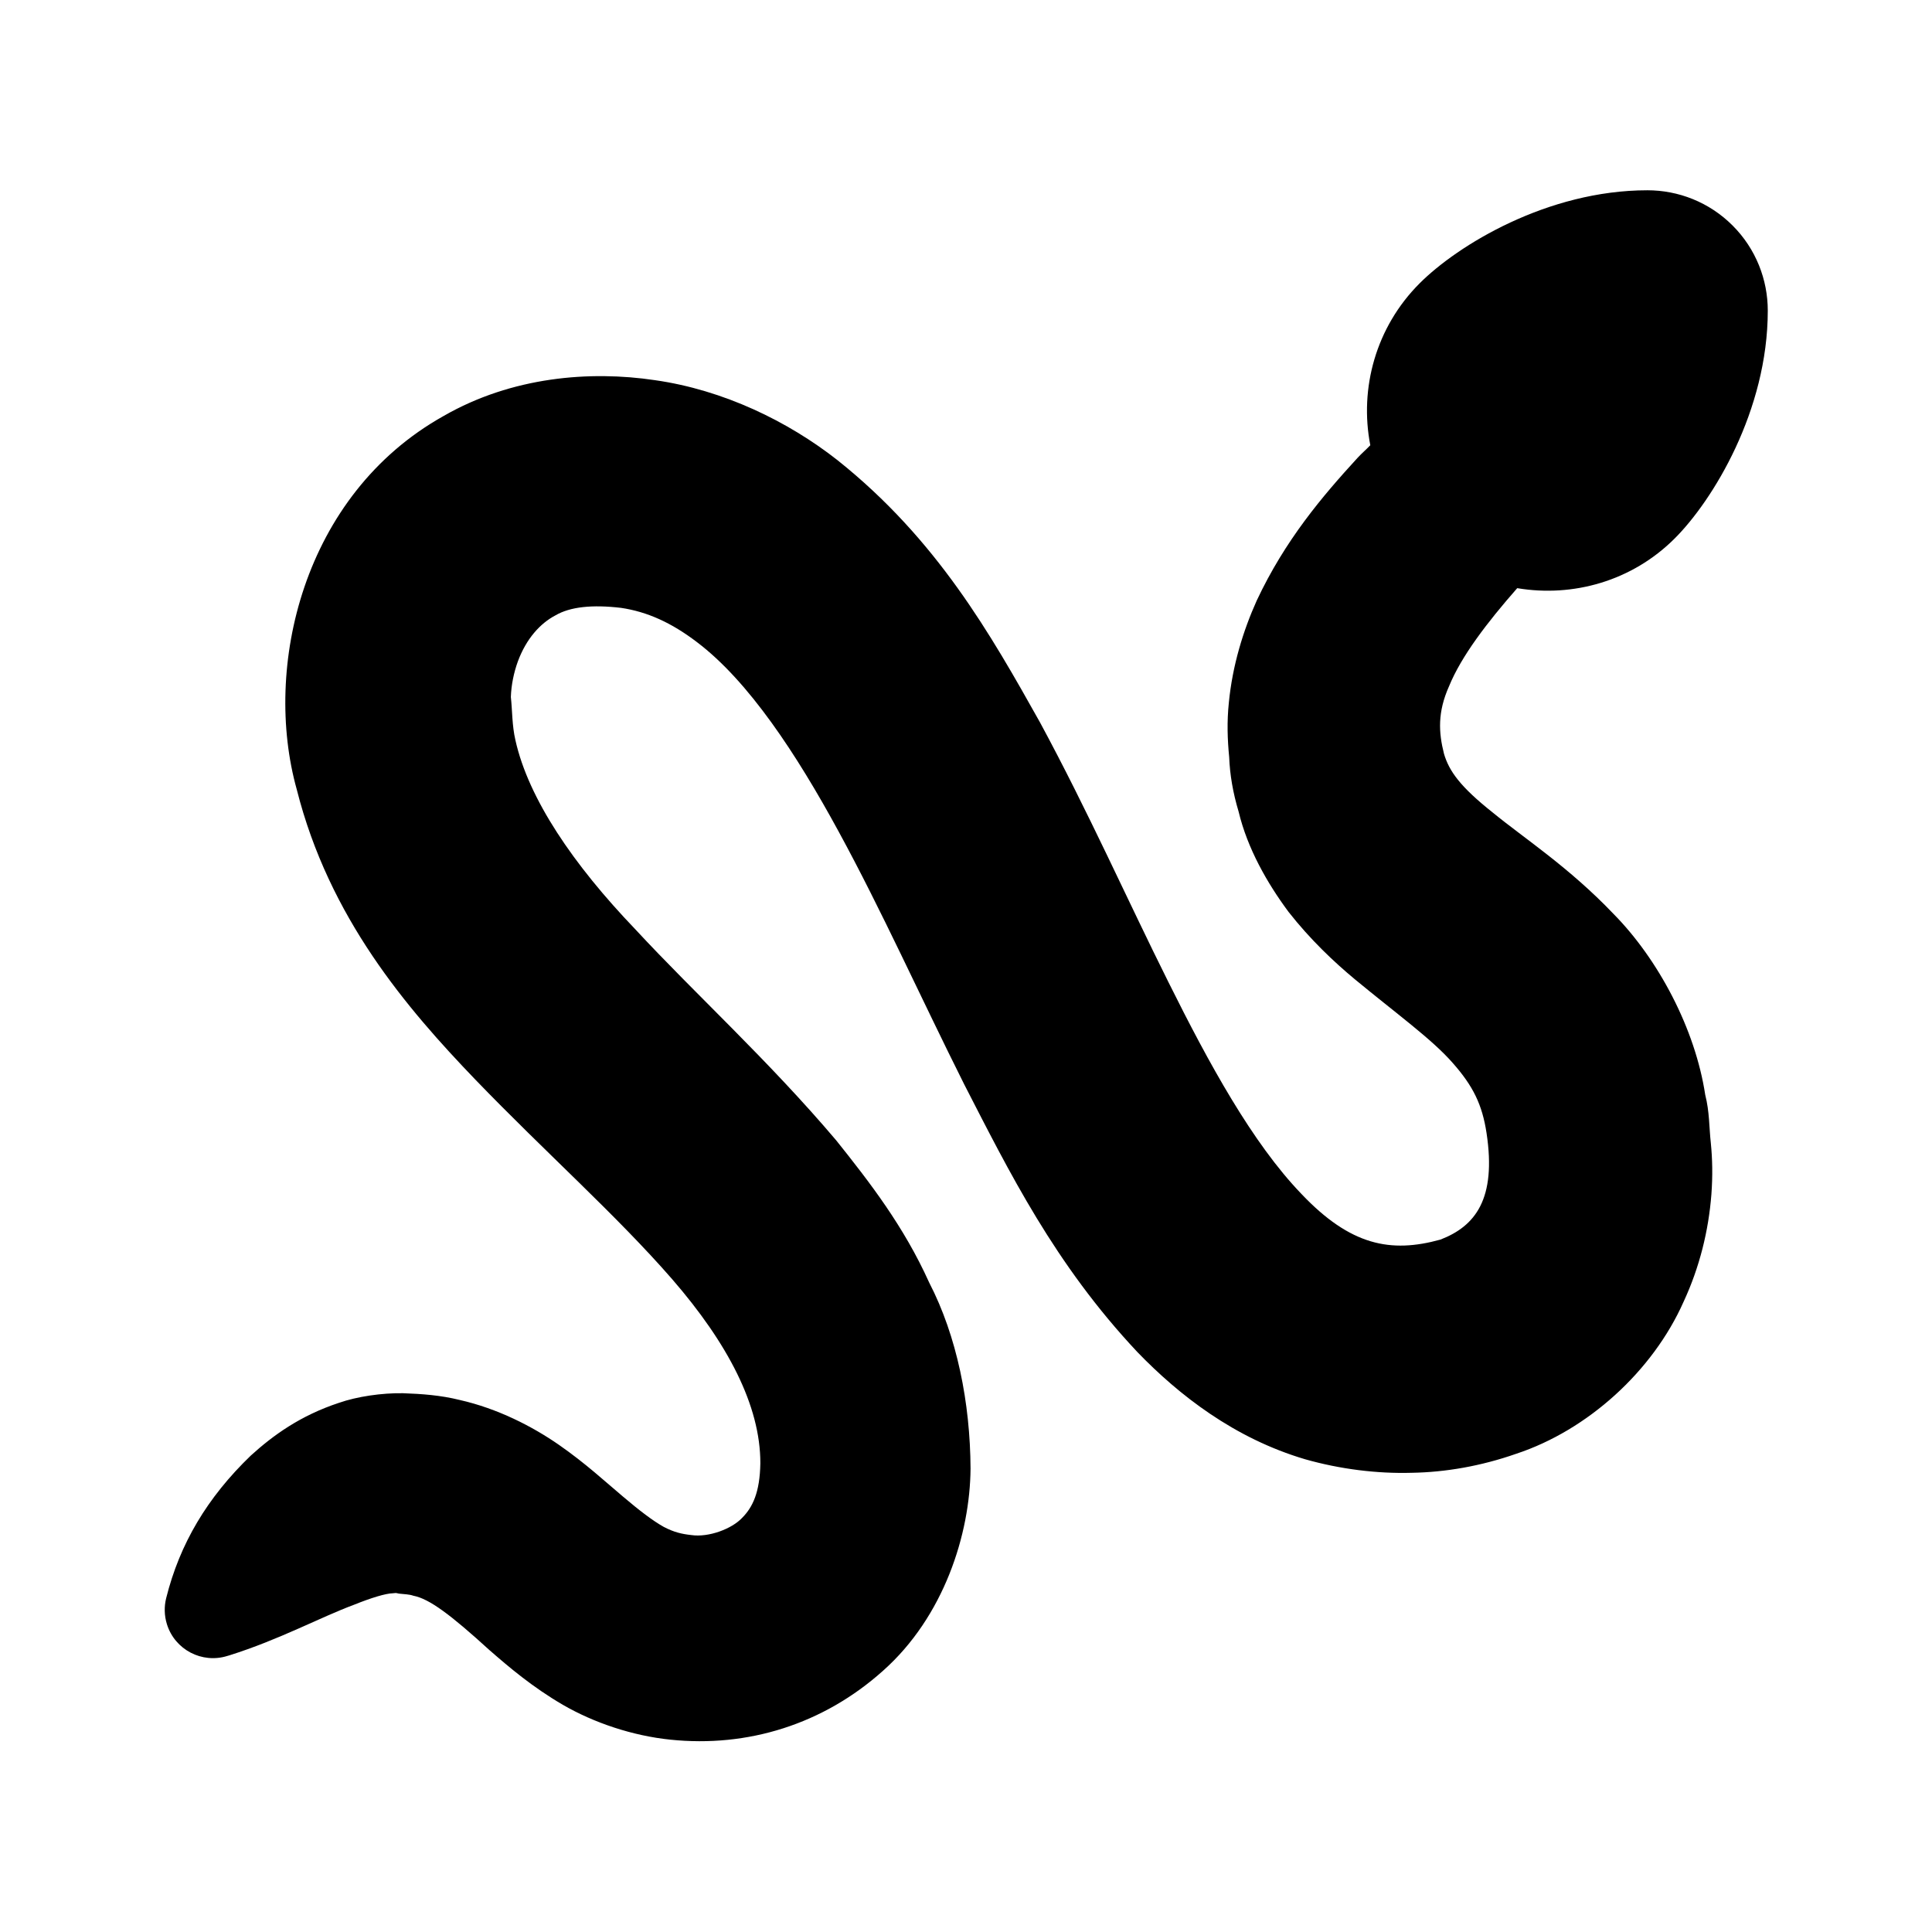
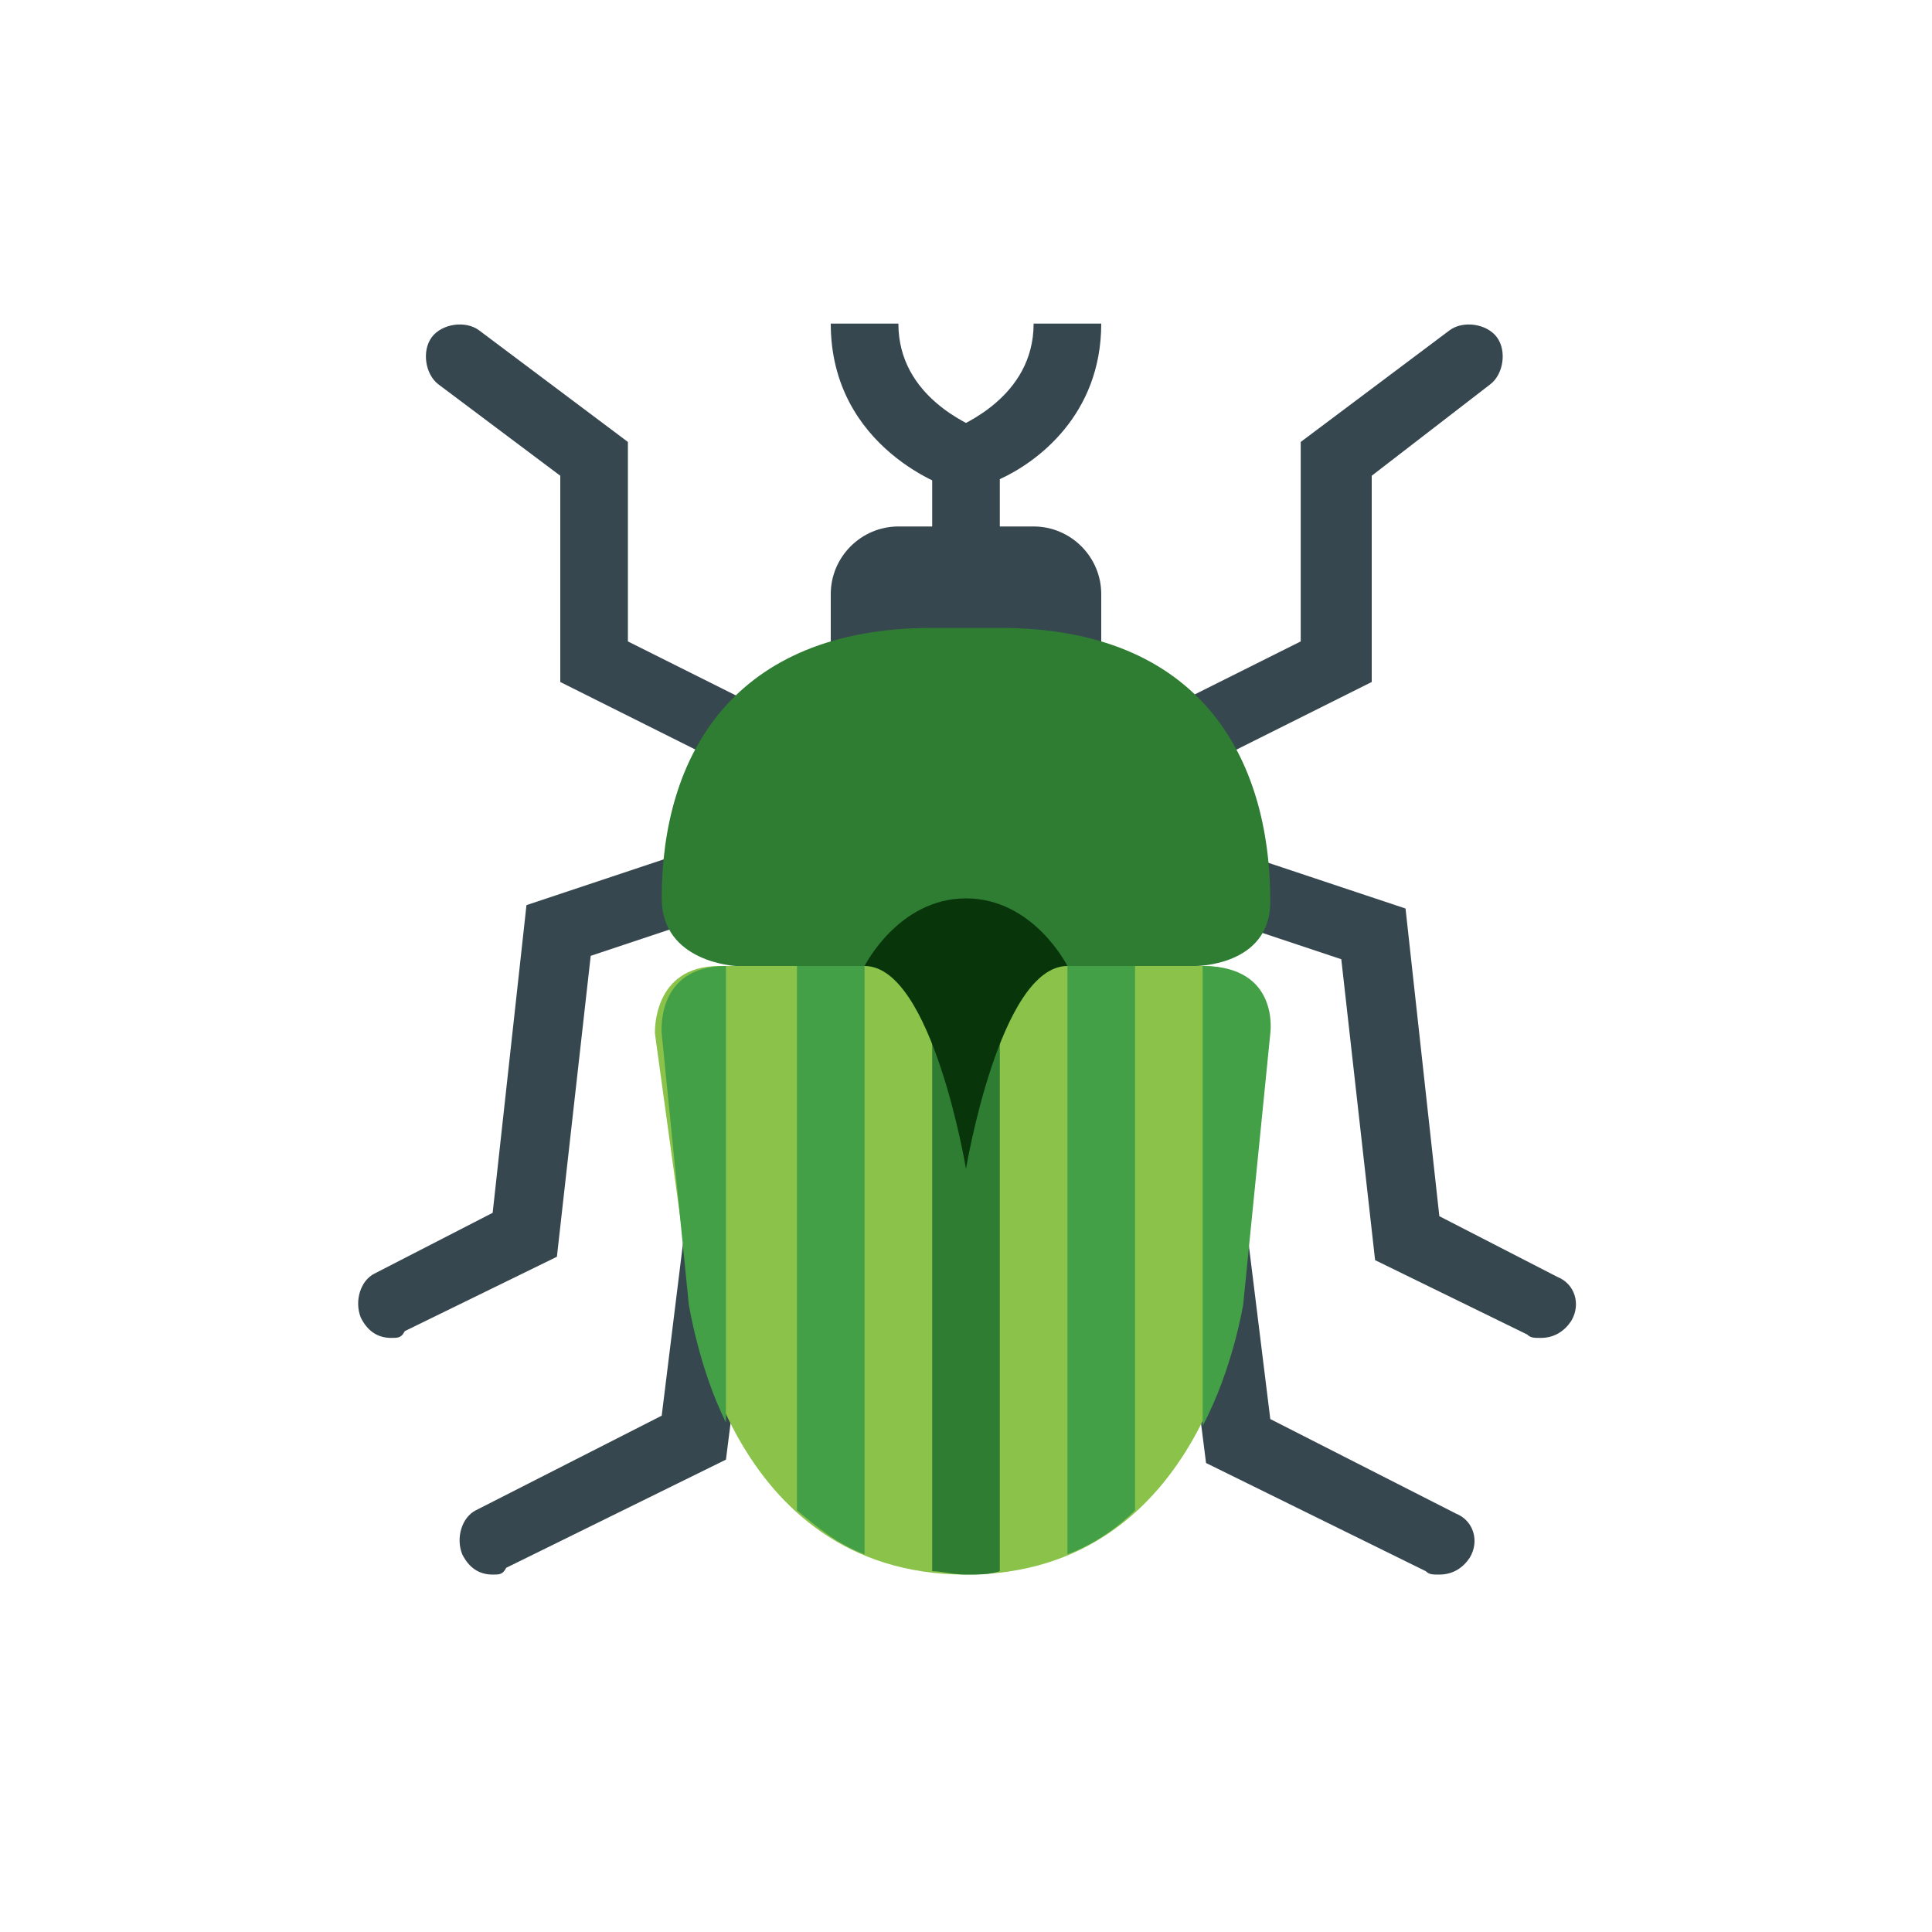
- <svg xmlns="http://www.w3.org/2000/svg" id="Snake_24" width="24" height="24" viewBox="0 0 24 24">
+ <svg xmlns="http://www.w3.org/2000/svg" id="Insect_24" width="24" height="24" viewBox="0 0 24 24">
  <rect width="24" height="24" stroke="none" fill="#000000" opacity="0" />
-   <g transform="matrix(0.83 0 0 0.83 12 12)">
-     <path style="stroke: none; stroke-width: 1; stroke-dasharray: none; stroke-linecap: butt; stroke-dashoffset: 0; stroke-linejoin: miter; stroke-miterlimit: 4; fill: rgb(0,0,0); fill-rule: nonzero; opacity: 1;" transform=" translate(-15, -14.61)" d="M 25.199 3 C 23.699 3 22.358 3.824 21.791 4.391 C 21.132 5.049 20.886 5.965 21.051 6.816 C 20.986 6.884 20.926 6.934 20.861 7.004 C 20.33 7.583 19.775 8.238 19.352 9.139 C 19.148 9.592 18.988 10.112 18.934 10.668 C 18.904 10.952 18.913 11.22 18.939 11.484 C 18.949 11.747 18.996 12.02 19.08 12.299 C 19.212 12.852 19.51 13.373 19.828 13.801 C 20.154 14.216 20.504 14.546 20.82 14.809 C 21.457 15.335 21.972 15.705 22.281 16.057 C 22.591 16.407 22.726 16.685 22.791 17.111 C 22.94 18.097 22.623 18.504 22.1 18.705 C 21.358 18.91 20.755 18.796 20.02 18.021 C 19.287 17.26 18.637 16.072 18.029 14.85 C 17.413 13.616 16.828 12.297 16.107 10.963 C 15.367 9.643 14.566 8.226 13.076 7.039 C 12.338 6.459 11.371 5.988 10.344 5.842 C 9.374 5.697 8.205 5.789 7.18 6.379 C 5.07 7.56 4.474 10.147 4.984 11.969 C 5.469 13.888 6.626 15.238 7.658 16.312 C 8.711 17.404 9.768 18.339 10.602 19.297 C 11.434 20.256 11.924 21.191 11.922 22.053 C 11.915 22.488 11.807 22.711 11.65 22.869 C 11.495 23.035 11.148 23.165 10.889 23.127 C 10.745 23.111 10.632 23.086 10.475 23.004 C 10.316 22.915 10.111 22.76 9.859 22.545 C 9.604 22.331 9.309 22.056 8.908 21.777 C 8.509 21.5 7.989 21.233 7.422 21.105 C 7.137 21.034 6.855 21.014 6.574 21.004 C 6.259 20.999 5.887 21.053 5.615 21.148 C 5.037 21.339 4.631 21.633 4.295 21.938 C 3.642 22.567 3.232 23.259 3.029 24.072 C 2.998 24.196 3 24.333 3.041 24.463 C 3.16 24.843 3.565 25.055 3.945 24.936 L 3.973 24.928 C 4.73 24.69 5.331 24.359 5.846 24.168 C 6.094 24.068 6.314 24 6.424 23.998 C 6.492 23.988 6.48 24.001 6.52 24.004 C 6.595 24.013 6.668 24.013 6.729 24.035 C 6.967 24.08 7.289 24.321 7.869 24.85 C 8.156 25.1 8.507 25.4 8.967 25.668 C 9.432 25.937 10.009 26.131 10.574 26.189 C 11.732 26.31 12.864 25.959 13.758 25.158 C 14.669 24.349 15.061 23.113 15.068 22.131 C 15.063 21.148 14.865 20.152 14.449 19.348 C 14.07 18.507 13.559 17.847 13.057 17.219 C 12.032 16.01 10.956 15.038 10.049 14.059 C 9.123 13.093 8.451 12.106 8.256 11.229 C 8.205 11.011 8.21 10.782 8.188 10.584 C 8.194 10.404 8.232 10.219 8.293 10.051 C 8.42 9.709 8.628 9.482 8.854 9.363 C 9.075 9.233 9.407 9.199 9.838 9.25 C 10.227 9.308 10.59 9.47 10.975 9.764 C 11.748 10.349 12.463 11.438 13.094 12.598 C 13.734 13.772 14.312 15.06 14.971 16.377 C 15.646 17.69 16.327 19.071 17.566 20.389 C 18.187 21.032 19.014 21.678 20.074 21.992 C 20.598 22.141 21.154 22.21 21.672 22.195 C 22.173 22.187 22.709 22.095 23.236 21.91 C 24.302 21.558 25.278 20.676 25.74 19.635 C 25.98 19.118 26.114 18.571 26.156 18.029 C 26.177 17.748 26.171 17.493 26.148 17.264 C 26.121 17.021 26.129 16.793 26.064 16.539 C 25.914 15.551 25.362 14.509 24.689 13.828 C 24.025 13.132 23.349 12.695 22.887 12.316 C 22.396 11.927 22.23 11.692 22.154 11.434 C 22.073 11.114 22.056 10.811 22.23 10.422 C 22.413 9.975 22.793 9.476 23.25 8.955 C 24.082 9.095 24.968 8.851 25.609 8.209 C 26.176 7.642 27 6.301 27 4.801 C 27 4.34 26.824 3.878 26.473 3.527 C 26.122 3.176 25.66 3 25.199 3 z" stroke-linecap="round" />
+   <g transform="matrix(0.42 0 0 0.42 12 12)">
+     <g style="">
+       <g transform="matrix(1 0 0 1 0.03 -0.49)">
+         <path style="stroke: none; stroke-width: 1; stroke-dasharray: none; stroke-linecap: butt; stroke-dashoffset: 0; stroke-linejoin: miter; stroke-miterlimit: 4; fill: rgb(55,71,79); fill-rule: nonzero; opacity: 1;" transform=" translate(-24.03, -23.51)" d="M 29 19 C 28.6 19 28.3 18.8 28.1 18.4 C 27.9 17.9 28.1 17.3 28.5 17.1 L 33.9 14.4 L 33.9 8.5 L 38.3 5.2 C 38.7 4.9 39.4 5 39.7 5.4 C 40 5.8 39.9 6.5 39.5 6.8 L 36 9.5 L 36 15.6 L 29.4 18.9 C 29.3 19 29.2 19 29 19 z M 19 19 C 18.9 19 18.7 19 18.6 18.9 L 12 15.6 L 12 9.5 L 8.4 6.8 C 8 6.5 7.9 5.8 8.2 5.4 C 8.5 5 9.2 4.9 9.6 5.2 L 14 8.5 L 14 14.4 L 19.4 17.1 C 19.9 17.3 20.1 17.9 19.8 18.4 C 19.7 18.8 19.4 19 19 19 z M 38 42 C 37.8 42 37.7 42 37.6 41.9 L 31.1 38.7 L 30.1 30.8 L 27.7 30 C 27.2 29.8 26.9 29.3 27.1 28.7 C 27.3 28.2 27.8 27.9 28.4 28.1 L 32 29.3 L 33 37.4 L 38.5 40.2 C 39 40.4 39.2 41 38.9 41.5 C 38.7 41.8 38.4 42 38 42 z M 41 35 C 40.8 35 40.7 35 40.6 34.9 L 36.1 32.7 L 35.1 23.8 L 29.7 22 C 29.2 21.8 28.9 21.3 29.1 20.7 C 29.3 20.2 29.8 19.9 30.4 20.1 L 37 22.3 L 38 31.4 L 41.5 33.2 C 42 33.4 42.2 34 41.9 34.5 C 41.7 34.8 41.4 35 41 35 z M 10 42 C 9.6 42 9.3 41.8 9.1 41.4 C 8.9 40.9 9.1 40.3 9.5 40.1 L 15 37.3 L 16 29.2 L 19.6 28 C 20.1 27.8 20.7 28.1 20.9 28.6 C 21.1 29.1 20.8 29.7 20.3 29.9 L 17.9 30.7 L 16.9 38.6 L 10.4 41.8 C 10.3 42 10.2 42 10 42 z M 7 35 C 6.6 35 6.3 34.8 6.1 34.4 C 5.9 33.9 6.1 33.3 6.5 33.1 L 10 31.3 L 11 22.2 L 17.6 20 C 18.1 19.8 18.7 20.1 18.9 20.6 C 19.1 21.1 18.8 21.7 18.3 21.9 L 12.9 23.7 L 11.9 32.6 L 7.4 34.8 C 7.3 35 7.2 35 7 35 z M 28 16 C 28 17.1 27.1 18 26 18 L 22 18 C 20.9 18 20 17.1 20 16 L 20 13 C 20 11.9 20.9 11 22 11 L 26 11 C 27.1 11 28 11.9 28 13 L 28 16 z" stroke-linecap="round" />
+       </g>
+       <g transform="matrix(1 0 0 1 1.5 -15.5)">
+         <path style="stroke: none; stroke-width: 1; stroke-dasharray: none; stroke-linecap: butt; stroke-dashoffset: 0; stroke-linejoin: miter; stroke-miterlimit: 4; fill: rgb(55,71,79); fill-rule: nonzero; opacity: 1;" transform=" translate(-25.5, -8.5)" d="M 25 12 L 23 12 L 23 8.3 L 23.7 8.1 C 23.8 8 26 7.2 26 5 L 28 5 C 28 7.7 26.1 9.1 25 9.6 L 25 12 z" stroke-linecap="round" />
+       </g>
+       <g transform="matrix(1 0 0 1 -1.85 -16.55)">
+         <path style="stroke: none; stroke-width: 1; stroke-dasharray: none; stroke-linecap: butt; stroke-dashoffset: 0; stroke-linejoin: miter; stroke-miterlimit: 4; fill: rgb(55,71,79); fill-rule: nonzero; opacity: 1;" transform=" translate(-22.15, -7.45)" d="M 23.7 9.9 C 23.5 9.9 20 8.7 20 5 L 22 5 C 22 7.2 24.2 8 24.3 8.1 L 23.7 9.9 z" stroke-linecap="round" />
+       </g>
+       <g transform="matrix(1 0 0 1 -0.15 9)">
+         <path style="stroke: none; stroke-width: 1; stroke-dasharray: none; stroke-linecap: butt; stroke-dashoffset: 0; stroke-linejoin: miter; stroke-miterlimit: 4; fill: rgb(139,195,74); fill-rule: nonzero; opacity: 1;" transform=" translate(-23.85, -33)" d="M 15.9 34 C 15.9 34 16.9 42 24 42 C 31.1 42 32.1 34 32.1 34 L 32.9 26 C 32.9 26 33.1 24 31 24 C 29 24 18.8 24 16.7 24 C 14.7 24 14.8 26 14.8 26 L 15.9 34 z" stroke-linecap="round" />
+       </g>
+       <g transform="matrix(1 0 0 1 0 9)">
+         <path style="stroke: none; stroke-width: 1; stroke-dasharray: none; stroke-linecap: butt; stroke-dashoffset: 0; stroke-linejoin: miter; stroke-miterlimit: 4; fill: rgb(46,125,50); fill-rule: nonzero; opacity: 1;" transform=" translate(-24, -33)" d="M 25 24 C 24.3 24 23.7 24 23 24 L 23 41.9 C 23.3 41.9 23.6 42 24 42 C 24.4 42 24.7 42 25 41.9 L 25 24 z" stroke-linecap="round" />
+       </g>
+       <g transform="matrix(1 0 0 1 0 8.7)">
+         <path style="stroke: none; stroke-width: 1; stroke-dasharray: none; stroke-linecap: butt; stroke-dashoffset: 0; stroke-linejoin: miter; stroke-miterlimit: 4; fill: rgb(67,160,71); fill-rule: nonzero; opacity: 1;" transform=" translate(-24, -32.7)" d="M 29 40.1 L 29 24 C 28.4 24 27.7 24 27 24 L 27 41.4 C 27.8 41.1 28.5 40.6 29 40.1 z M 32.2 34 L 33 26 C 33 26 33.3 24 31 24 L 31 37.6 C 31.9 35.9 32.2 34 32.2 34 z M 21 41.4 L 21 24 C 20.3 24 19.6 24 19 24 L 19 40.1 C 19.6 40.6 20.2 41.1 21 41.4 z M 15 26 L 15.8 34 C 15.8 34 16.1 35.9 16.9 37.5 L 16.9 24 C 14.8 24 15 26 15 26 z" stroke-linecap="round" />
+       </g>
+       <g transform="matrix(1 0 0 1 0 -5)">
+         <path style="stroke: none; stroke-width: 1; stroke-dasharray: none; stroke-linecap: butt; stroke-dashoffset: 0; stroke-linejoin: miter; stroke-miterlimit: 4; fill: rgb(46,125,50); fill-rule: nonzero; opacity: 1;" transform=" translate(-24, -19)" d="M 25 14 L 23 14 C 17.1 14 15 17.8 15 22 C 15 23.9 17.2 24 17.2 24 L 30.8 24 C 30.8 24 33 24 33 22.1 C 33 17.8 30.9 14 25 14 z" stroke-linecap="round" />
+       </g>
+       <g transform="matrix(1 0 0 1 0 2)">
+         <path style="stroke: none; stroke-width: 1; stroke-dasharray: none; stroke-linecap: butt; stroke-dashoffset: 0; stroke-linejoin: miter; stroke-miterlimit: 4; fill: rgb(9,53,11); fill-rule: nonzero; opacity: 1;" transform=" translate(-24, -26)" d="M 21 24 C 21 24 22 22 24 22 C 26 22 27 24 27 24 C 25 24 24 30 24 30 C 24 30 23 24 21 24 z" stroke-linecap="round" />
+       </g>
+     </g>
  </g>
</svg>
